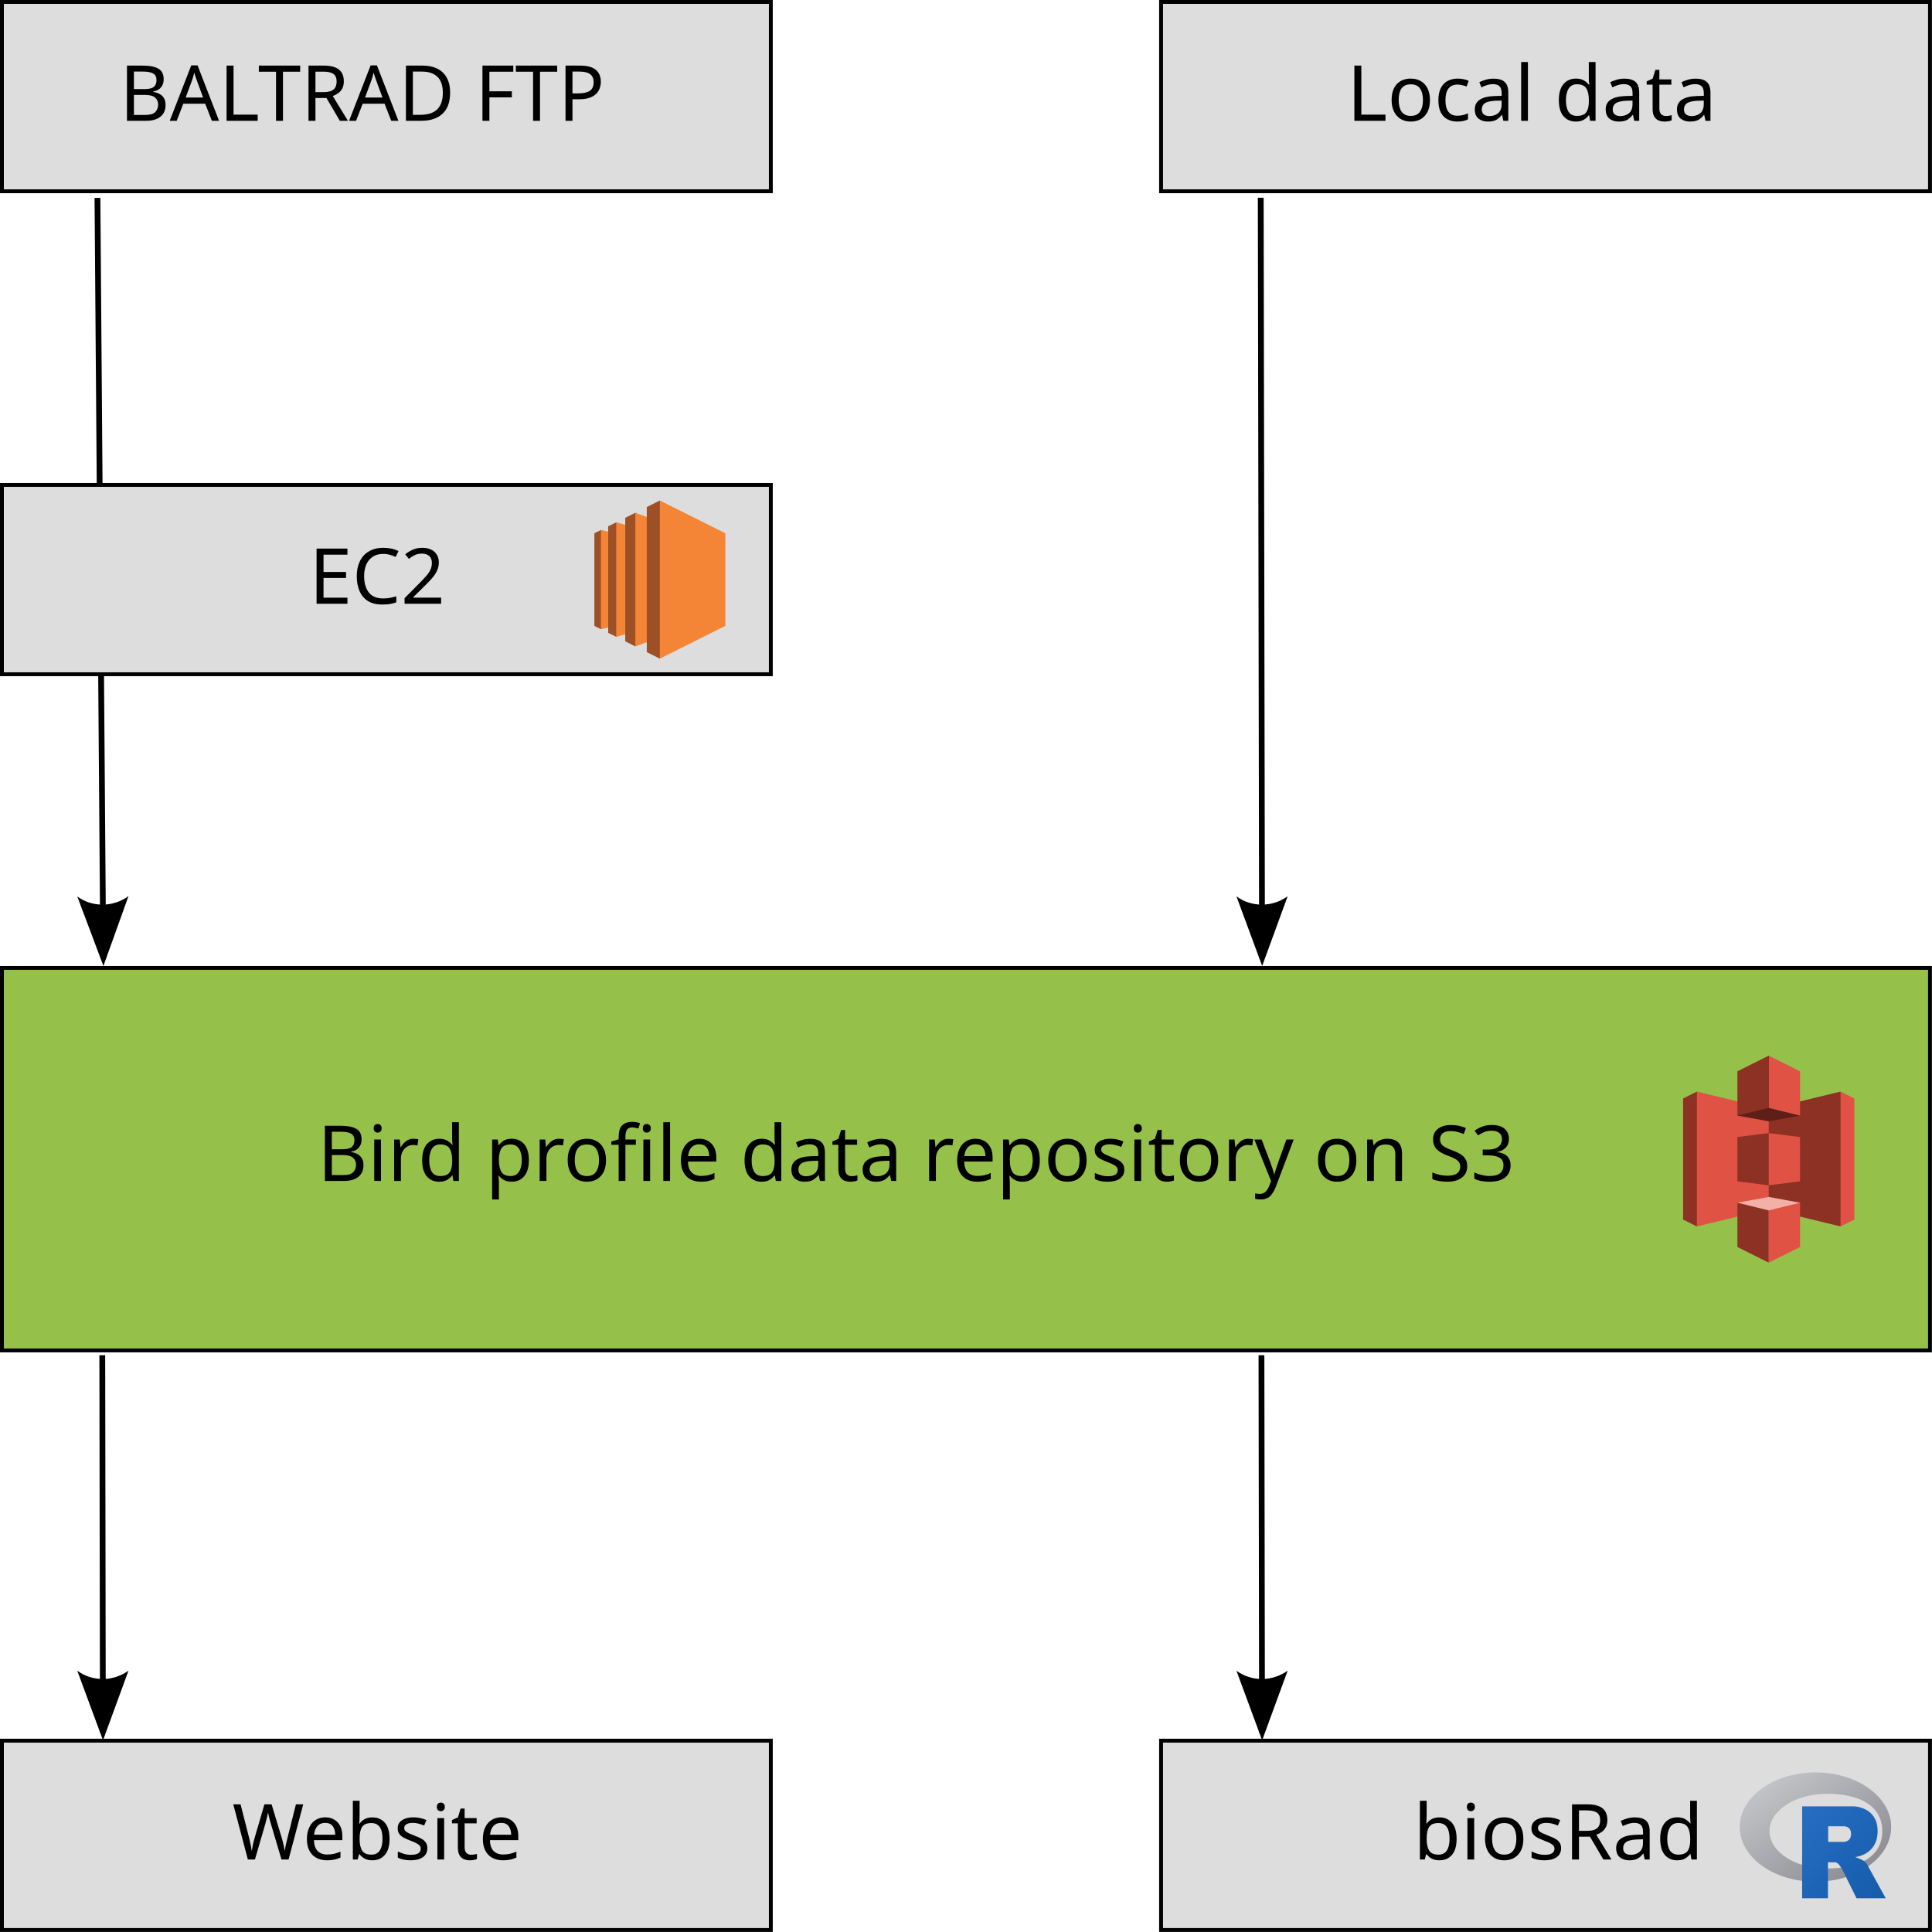
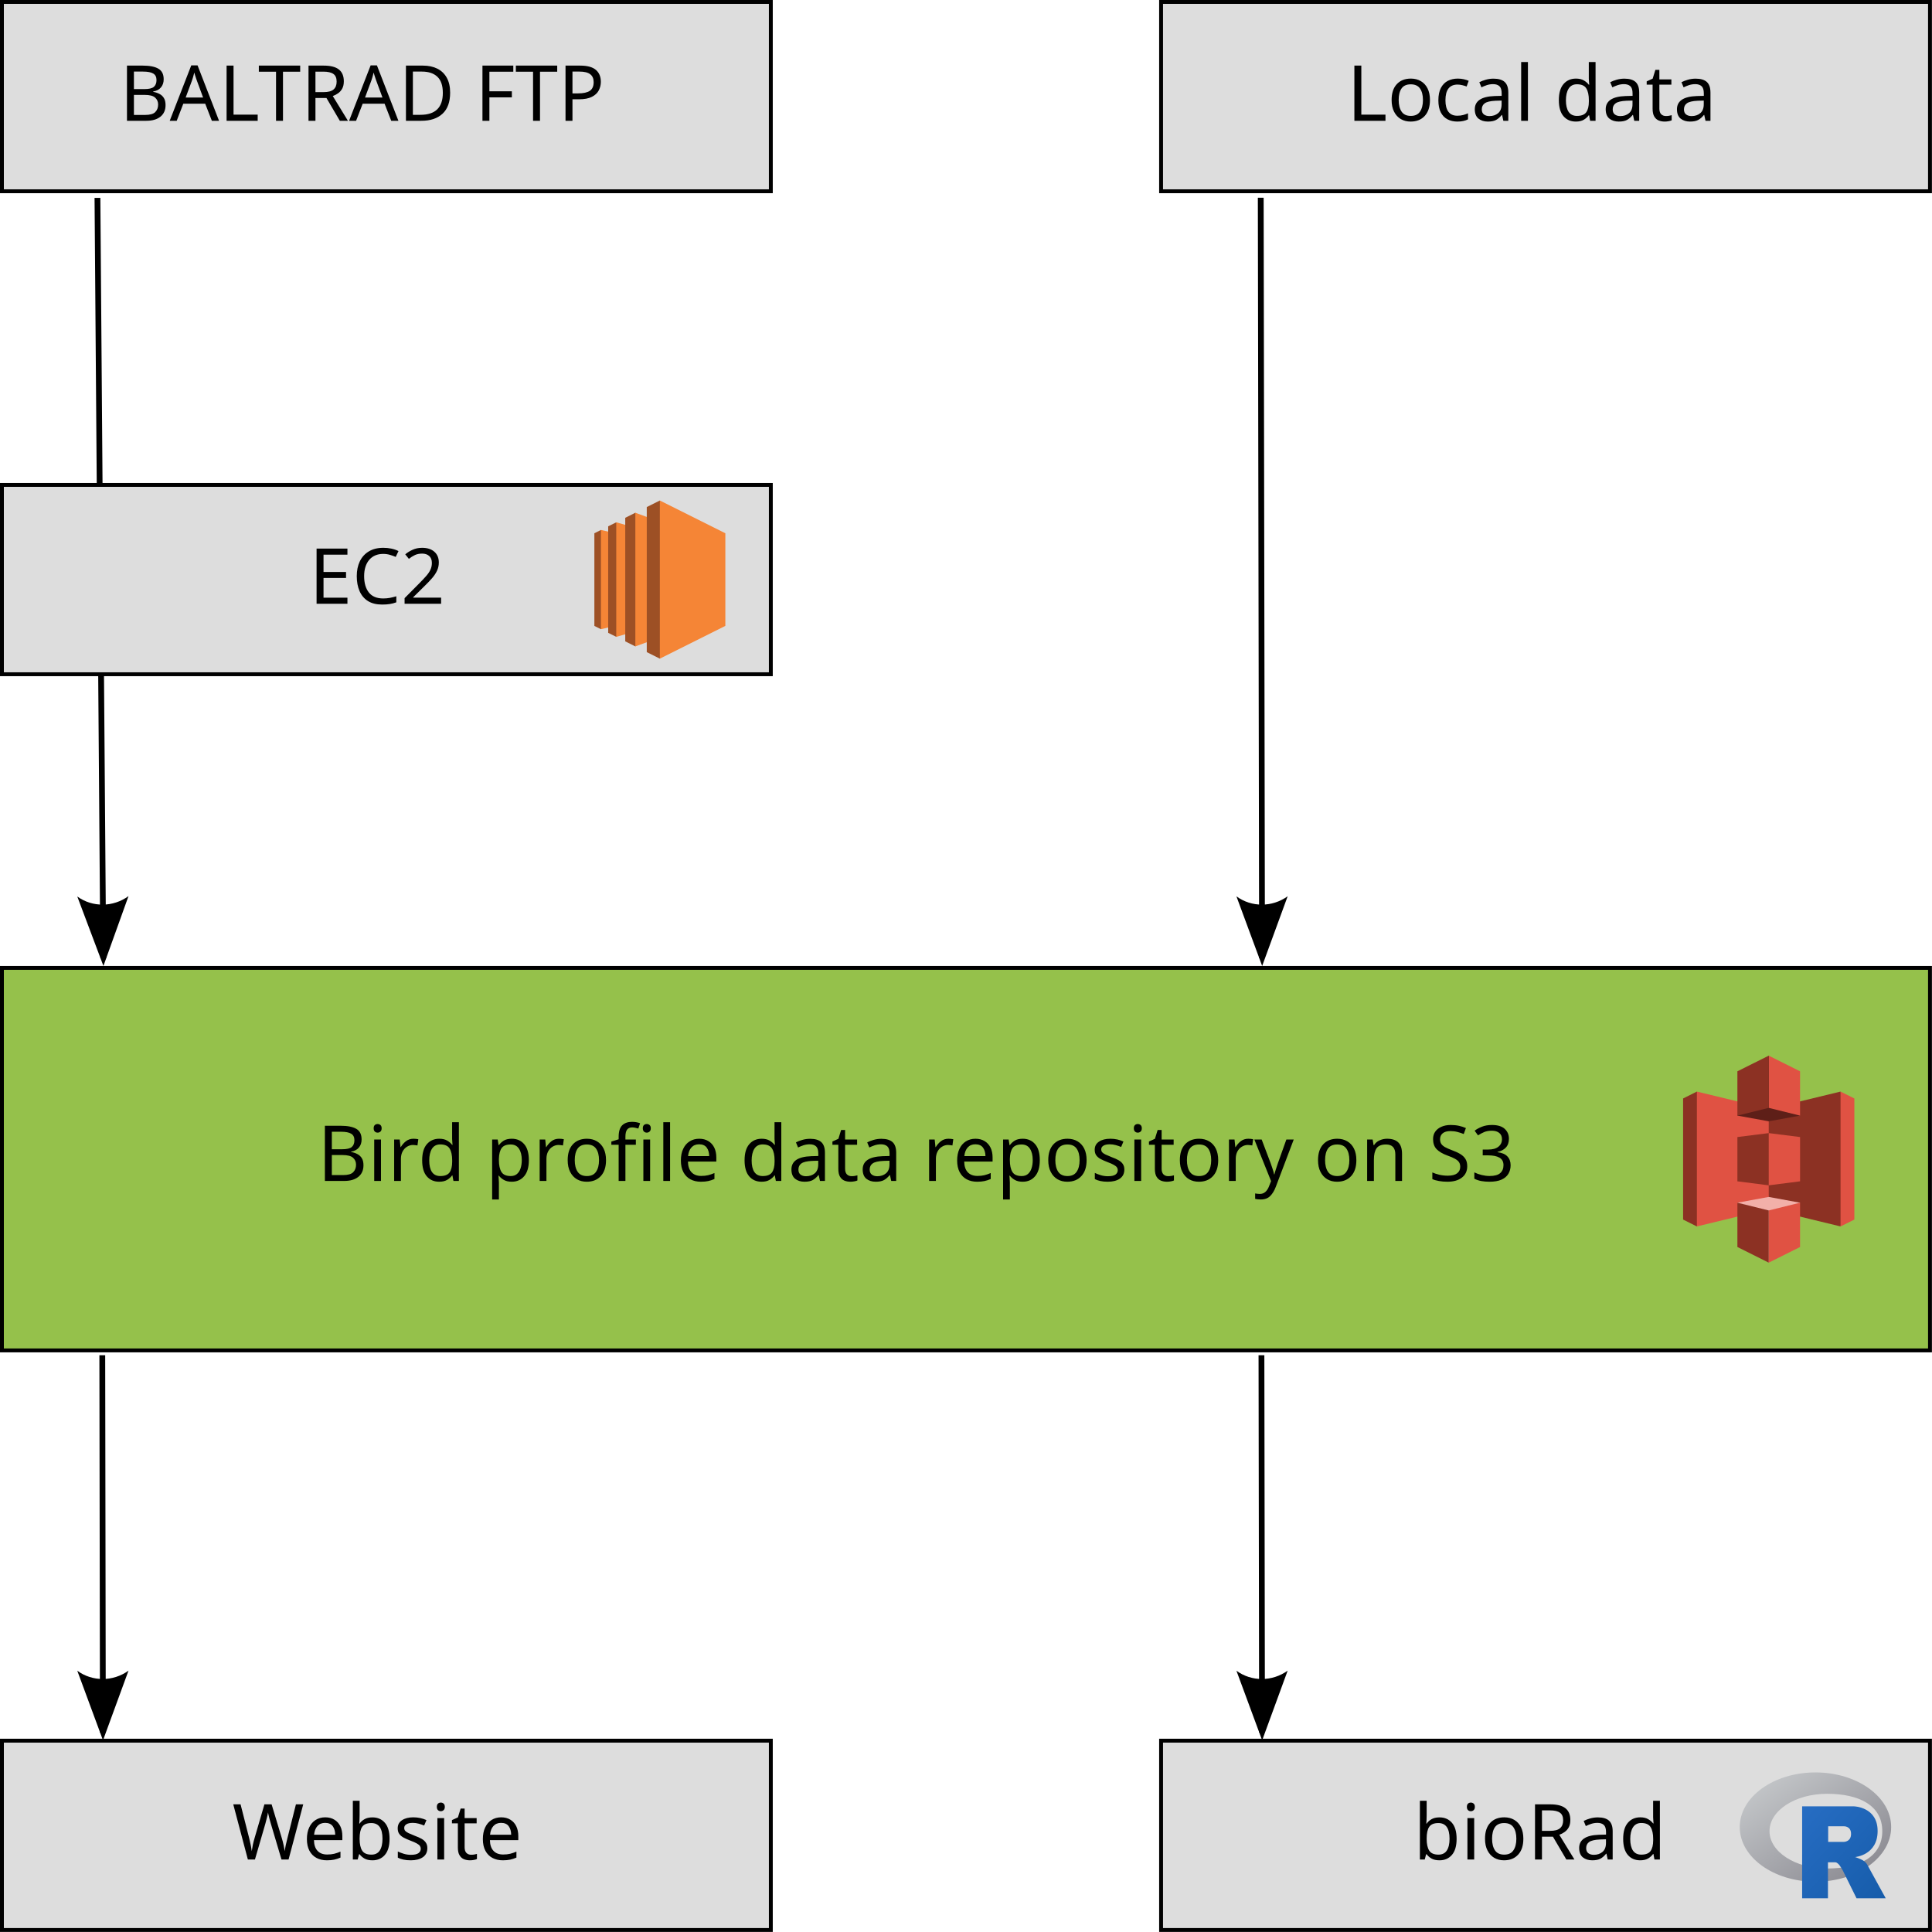
<svg xmlns="http://www.w3.org/2000/svg" xmlns:xlink="http://www.w3.org/1999/xlink" width="500.02" height="500" id="svg2" version="1.1">
  <defs id="defs4">
    <marker orient="auto" refY="0" refX="0" id="Arrow2Lstart" style="overflow:visible">
      <path id="path4300" style="fill-rule:evenodd;stroke-width:0.625;stroke-linejoin:round" d="M 8.719,4.034 -2.207,0.016 8.719,-4.002 c -1.745,2.372 -1.735,5.617 -6e-7,8.035 z" transform="matrix(1.1,0,0,1.1,1.1,0)" />
    </marker>
    <marker orient="auto" refY="0" refX="0" id="Arrow2Lend" style="overflow:visible">
      <path id="path4303" style="fill-rule:evenodd;stroke-width:0.625;stroke-linejoin:round" d="M 8.719,4.034 -2.207,0.016 8.719,-4.002 c -1.745,2.372 -1.735,5.617 -6e-7,8.035 z" transform="matrix(-1.1,0,0,-1.1,-1.1,0)" />
    </marker>
    <marker orient="auto" refY="0" refX="0" id="Arrow1Lstart" style="overflow:visible">
      <path id="path4282" d="M 0,0 5,-5 -12.5,0 5,5 0,0 z" style="fill-rule:evenodd;stroke:#000000;stroke-width:1pt" transform="matrix(0.8,0,0,0.8,10,0)" />
    </marker>
    <marker orient="auto" refY="0" refX="0" id="Arrow1Lend" style="overflow:visible">
      <path id="path4285" d="M 0,0 5,-5 -12.5,0 5,5 0,0 z" style="fill-rule:evenodd;stroke:#000000;stroke-width:1pt" transform="matrix(-0.8,0,0,-0.8,-10,0)" />
    </marker>
    <marker orient="auto" refY="0" refX="0" id="Arrow2Lend-2" style="overflow:visible">
      <path id="path4303-7" style="fill-rule:evenodd;stroke-width:0.625;stroke-linejoin:round" d="M 8.719,4.034 -2.207,0.016 8.719,-4.002 c -1.745,2.372 -1.735,5.617 -6e-7,8.035 z" transform="matrix(-1.1,0,0,-1.1,-1.1,0)" />
    </marker>
    <marker orient="auto" refY="0" refX="0" id="Arrow2Lend-0" style="overflow:visible">
      <path id="path4303-3" style="fill-rule:evenodd;stroke-width:0.625;stroke-linejoin:round" d="M 8.719,4.034 -2.207,0.016 8.719,-4.002 c -1.745,2.372 -1.735,5.617 -6e-7,8.035 z" transform="matrix(-1.1,0,0,-1.1,-1.1,0)" />
    </marker>
    <marker orient="auto" refY="0" refX="0" id="Arrow2Lend-8" style="overflow:visible">
      <path id="path4303-2" style="fill-rule:evenodd;stroke-width:0.625;stroke-linejoin:round" d="M 8.719,4.034 -2.207,0.016 8.719,-4.002 c -1.745,2.372 -1.735,5.617 -6e-7,8.035 z" transform="matrix(-1.1,0,0,-1.1,-1.1,0)" />
    </marker>
    <marker orient="auto" refY="0" refX="0" id="Arrow2Lend-5" style="overflow:visible">
      <path id="path4303-38" style="fill-rule:evenodd;stroke-width:0.625;stroke-linejoin:round" d="M 8.719,4.034 -2.207,0.016 8.719,-4.002 c -1.745,2.372 -1.735,5.617 -6e-7,8.035 z" transform="matrix(-1.1,0,0,-1.1,-1.1,0)" />
    </marker>
    <marker orient="auto" refY="0" refX="0" id="Arrow2Lend-9" style="overflow:visible">
      <path id="path4303-1" style="fill-rule:evenodd;stroke-width:0.625;stroke-linejoin:round" d="M 8.719,4.034 -2.207,0.016 8.719,-4.002 c -1.745,2.372 -1.735,5.617 -6e-7,8.035 z" transform="matrix(-1.1,0,0,-1.1,-1.1,0)" />
    </marker>
    <marker orient="auto" refY="0" refX="0" id="Arrow2Lend-86" style="overflow:visible">
      <path id="path4303-4" style="fill-rule:evenodd;stroke-width:0.625;stroke-linejoin:round" d="M 8.719,4.034 -2.207,0.016 8.719,-4.002 c -1.745,2.372 -1.735,5.617 -6e-7,8.035 z" transform="matrix(-1.1,0,0,-1.1,-1.1,0)" />
    </marker>
    <marker orient="auto" refY="0" refX="0" id="Arrow2Lend-92" style="overflow:visible">
      <path id="path4303-6" style="fill-rule:evenodd;stroke-width:0.625;stroke-linejoin:round" d="M 8.719,4.034 -2.207,0.016 8.719,-4.002 c -1.745,2.372 -1.735,5.617 -6e-7,8.035 z" transform="matrix(-1.1,0,0,-1.1,-1.1,0)" />
    </marker>
    <marker orient="auto" refY="0" refX="0" id="Arrow2Lstart-8" style="overflow:visible">
      <path id="path4300-6" style="fill-rule:evenodd;stroke-width:0.625;stroke-linejoin:round" d="M 8.719,4.034 -2.207,0.016 8.719,-4.002 c -1.745,2.372 -1.735,5.617 -6e-7,8.035 z" transform="matrix(1.1,0,0,1.1,1.1,0)" />
    </marker>
    <marker orient="auto" refY="0" refX="0" id="Arrow2Lend-6" style="overflow:visible">
      <path id="path4303-9" style="fill-rule:evenodd;stroke-width:0.625;stroke-linejoin:round" d="M 8.719,4.034 -2.207,0.016 8.719,-4.002 c -1.745,2.372 -1.735,5.617 -6e-7,8.035 z" transform="matrix(-1.1,0,0,-1.1,-1.1,0)" />
    </marker>
    <marker orient="auto" refY="0" refX="0" id="Arrow2Lend-87" style="overflow:visible">
      <path id="path4303-49" style="fill-rule:evenodd;stroke-width:0.625;stroke-linejoin:round" d="M 8.719,4.034 -2.207,0.016 8.719,-4.002 c -1.745,2.372 -1.735,5.617 -6e-7,8.035 z" transform="matrix(-1.1,0,0,-1.1,-1.1,0)" />
    </marker>
    <marker orient="auto" refY="0" refX="0" id="Arrow2Lend-4" style="overflow:visible">
      <path id="path4303-67" style="fill-rule:evenodd;stroke-width:0.625;stroke-linejoin:round" d="M 8.719,4.034 -2.207,0.016 8.719,-4.002 c -1.745,2.372 -1.735,5.617 -6e-7,8.035 z" transform="matrix(-1.1,0,0,-1.1,-1.1,0)" />
    </marker>
    <marker orient="auto" refY="0" refX="0" id="Arrow2Lstart-4" style="overflow:visible">
      <path id="path4300-9" style="fill-rule:evenodd;stroke-width:0.625;stroke-linejoin:round" d="M 8.719,4.034 -2.207,0.016 8.719,-4.002 c -1.745,2.372 -1.735,5.617 -6e-7,8.035 z" transform="matrix(1.1,0,0,1.1,1.1,0)" />
    </marker>
    <marker orient="auto" refY="0" refX="0" id="Arrow2Lend-1" style="overflow:visible">
      <path id="path4303-0" style="fill-rule:evenodd;stroke-width:0.625;stroke-linejoin:round" d="M 8.719,4.034 -2.207,0.016 8.719,-4.002 c -1.745,2.372 -1.735,5.617 -6e-7,8.035 z" transform="matrix(-1.1,0,0,-1.1,-1.1,0)" />
    </marker>
    <marker orient="auto" refY="0" refX="0" id="Arrow2Lstart-7" style="overflow:visible">
      <path id="path4300-7" style="fill-rule:evenodd;stroke-width:0.625;stroke-linejoin:round" d="M 8.719,4.034 -2.207,0.016 8.719,-4.002 c -1.745,2.372 -1.735,5.617 -6e-7,8.035 z" transform="matrix(1.1,0,0,1.1,1.1,0)" />
    </marker>
    <marker orient="auto" refY="0" refX="0" id="Arrow2Lend-43" style="overflow:visible">
      <path id="path4303-75" style="fill-rule:evenodd;stroke-width:0.625;stroke-linejoin:round" d="M 8.719,4.034 -2.207,0.016 8.719,-4.002 c -1.745,2.372 -1.735,5.617 -6e-7,8.035 z" transform="matrix(-1.1,0,0,-1.1,-1.1,0)" />
    </marker>
    <marker orient="auto" refY="0" refX="0" id="Arrow2Lstart-85" style="overflow:visible">
      <path id="path4300-4" style="fill-rule:evenodd;stroke-width:0.625;stroke-linejoin:round" d="M 8.719,4.034 -2.207,0.016 8.719,-4.002 c -1.745,2.372 -1.735,5.617 -6e-7,8.035 z" transform="matrix(1.1,0,0,1.1,1.1,0)" />
    </marker>
    <marker orient="auto" refY="0" refX="0" id="Arrow2Lend-50" style="overflow:visible">
      <path id="path4303-61" style="fill-rule:evenodd;stroke-width:0.625;stroke-linejoin:round" d="M 8.719,4.034 -2.207,0.016 8.719,-4.002 c -1.745,2.372 -1.735,5.617 -6e-7,8.035 z" transform="matrix(-1.1,0,0,-1.1,-1.1,0)" />
    </marker>
    <marker orient="auto" refY="0" refX="0" id="Arrow2Lend-57" style="overflow:visible">
      <path id="path4303-31" style="fill-rule:evenodd;stroke-width:0.625;stroke-linejoin:round" d="M 8.719,4.034 -2.207,0.016 8.719,-4.002 c -1.745,2.372 -1.735,5.617 -6e-7,8.035 z" transform="matrix(-1.1,0,0,-1.1,-1.1,0)" />
    </marker>
    <marker orient="auto" refY="0" refX="0" id="Arrow2Lend-3" style="overflow:visible">
      <path id="path4303-99" style="fill-rule:evenodd;stroke-width:0.625;stroke-linejoin:round" d="M 8.719,4.034 -2.207,0.016 8.719,-4.002 c -1.745,2.372 -1.735,5.617 -6e-7,8.035 z" transform="matrix(-1.1,0,0,-1.1,-1.1,0)" />
    </marker>
    <marker orient="auto" refY="0" refX="0" id="Arrow2Lend-42" style="overflow:visible">
      <path id="path4303-37" style="fill-rule:evenodd;stroke-width:0.625;stroke-linejoin:round" d="M 8.719,4.034 -2.207,0.016 8.719,-4.002 c -1.745,2.372 -1.735,5.617 -6e-7,8.035 z" transform="matrix(-1.1,0,0,-1.1,-1.1,0)" />
    </marker>
    <marker orient="auto" refY="0" refX="0" id="Arrow2Lend-66" style="overflow:visible">
      <path id="path4303-12" style="fill-rule:evenodd;stroke-width:0.625;stroke-linejoin:round" d="M 8.719,4.034 -2.207,0.016 8.719,-4.002 c -1.745,2.372 -1.735,5.617 -6e-7,8.035 z" transform="matrix(-1.1,0,0,-1.1,-1.1,0)" />
    </marker>
    <marker orient="auto" refY="0" refX="0" id="Arrow2Lend-04" style="overflow:visible">
      <path id="path4303-76" style="fill-rule:evenodd;stroke-width:0.625;stroke-linejoin:round" d="M 8.719,4.034 -2.207,0.016 8.719,-4.002 c -1.745,2.372 -1.735,5.617 -6e-7,8.035 z" transform="matrix(-1.1,0,0,-1.1,-1.1,0)" />
    </marker>
    <marker orient="auto" refY="0" refX="0" id="Arrow2Lend-01" style="overflow:visible">
      <path id="path4303-35" style="fill-rule:evenodd;stroke-width:0.625;stroke-linejoin:round" d="M 8.719,4.034 -2.207,0.016 8.719,-4.002 c -1.745,2.372 -1.735,5.617 -6e-7,8.035 z" transform="matrix(-1.1,0,0,-1.1,-1.1,0)" />
    </marker>
    <marker orient="auto" refY="0" refX="0" id="Arrow2Lend-82" style="overflow:visible">
      <path id="path4303-8" style="fill-rule:evenodd;stroke-width:0.625;stroke-linejoin:round" d="M 8.719,4.034 -2.207,0.016 8.719,-4.002 c -1.745,2.372 -1.735,5.617 -6e-7,8.035 z" transform="matrix(-1.1,0,0,-1.1,-1.1,0)" />
    </marker>
    <marker orient="auto" refY="0" refX="0" id="Arrow2Lend-20" style="overflow:visible">
      <path id="path4303-63" style="fill-rule:evenodd;stroke-width:0.625;stroke-linejoin:round" d="M 8.719,4.034 -2.207,0.016 8.719,-4.002 c -1.745,2.372 -1.735,5.617 -6e-7,8.035 z" transform="matrix(-1.1,0,0,-1.1,-1.1,0)" />
    </marker>
    <marker orient="auto" refY="0" refX="0" id="Arrow2Lend-34" style="overflow:visible">
      <path id="path4303-750" style="fill-rule:evenodd;stroke-width:0.625;stroke-linejoin:round" d="M 8.719,4.034 -2.207,0.016 8.719,-4.002 c -1.745,2.372 -1.735,5.617 -6e-7,8.035 z" transform="matrix(-1.1,0,0,-1.1,-1.1,0)" />
    </marker>
    <marker orient="auto" refY="0" refX="0" id="Arrow2Lend-49" style="overflow:visible">
      <path id="path4303-79" style="fill-rule:evenodd;stroke-width:0.625;stroke-linejoin:round" d="M 8.719,4.034 -2.207,0.016 8.719,-4.002 c -1.745,2.372 -1.735,5.617 -6e-7,8.035 z" transform="matrix(-1.1,0,0,-1.1,-1.1,0)" />
    </marker>
    <marker orient="auto" refY="0" refX="0" id="Arrow2Lend-207" style="overflow:visible">
      <path id="path4303-06" style="fill-rule:evenodd;stroke-width:0.625;stroke-linejoin:round" d="M 8.719,4.034 -2.207,0.016 8.719,-4.002 c -1.745,2.372 -1.735,5.617 -6e-7,8.035 z" transform="matrix(-1.1,0,0,-1.1,-1.1,0)" />
    </marker>
    <marker orient="auto" refY="0" refX="0" id="Arrow2Lend-51" style="overflow:visible">
      <path id="path4303-14" style="fill-rule:evenodd;stroke-width:0.625;stroke-linejoin:round" d="M 8.719,4.034 -2.207,0.016 8.719,-4.002 c -1.745,2.372 -1.735,5.617 -6e-7,8.035 z" transform="matrix(-1.1,0,0,-1.1,-1.1,0)" />
    </marker>
    <marker orient="auto" refY="0" refX="0" id="Arrow2Lend-61" style="overflow:visible">
      <path id="path4303-5" style="fill-rule:evenodd;stroke-width:0.625;stroke-linejoin:round" d="M 8.719,4.034 -2.207,0.016 8.719,-4.002 c -1.745,2.372 -1.735,5.617 -6e-7,8.035 z" transform="matrix(-1.1,0,0,-1.1,-1.1,0)" />
    </marker>
    <marker orient="auto" refY="0" refX="0" id="Arrow2Lend-341" style="overflow:visible">
      <path id="path4303-145" style="fill-rule:evenodd;stroke-width:0.625;stroke-linejoin:round" d="M 8.719,4.034 -2.207,0.016 8.719,-4.002 c -1.745,2.372 -1.735,5.617 -6e-7,8.035 z" transform="matrix(-1.1,0,0,-1.1,-1.1,0)" />
    </marker>
    <marker orient="auto" refY="0" refX="0" id="Arrow2Lend-05" style="overflow:visible">
      <path id="path4303-84" style="fill-rule:evenodd;stroke-width:0.625;stroke-linejoin:round" d="M 8.719,4.034 -2.207,0.016 8.719,-4.002 c -1.745,2.372 -1.735,5.617 -6e-7,8.035 z" transform="matrix(-1.1,0,0,-1.1,-1.1,0)" />
    </marker>
    <marker orient="auto" refY="0" refX="0" id="Arrow2Lend-28" style="overflow:visible">
      <path id="path4303-83" style="fill-rule:evenodd;stroke-width:0.625;stroke-linejoin:round" d="M 8.719,4.034 -2.207,0.016 8.719,-4.002 c -1.745,2.372 -1.735,5.617 -6e-7,8.035 z" transform="matrix(-1.1,0,0,-1.1,-1.1,0)" />
    </marker>
    <linearGradient gradientTransform="scale(1.221942,0.8183692)" id="gradientFill-1-36" x1="0.741" x2="590.863" y1="3.666" y2="593.787" gradientUnits="userSpaceOnUse" spreadMethod="pad">
      <stop offset="0" stop-color="rgb(203,206,208)" stop-opacity="1" id="stop7207" />
      <stop offset="1" stop-color="rgb(132,131,139)" stop-opacity="1" id="stop7209" />
    </linearGradient>
    <linearGradient gradientTransform="scale(0.9899476,1.010155)" id="gradientFill-2-7" x1="301.026" x2="703.067" y1="151.401" y2="553.442" gradientUnits="userSpaceOnUse" spreadMethod="pad">
      <stop offset="0" stop-color="rgb(39,109,195)" stop-opacity="1" id="stop7212" />
      <stop offset="1" stop-color="rgb(22,92,170)" stop-opacity="1" id="stop7214" />
    </linearGradient>
    <linearGradient xlink:href="#gradientFill-1-36" id="linearGradient5872" gradientUnits="userSpaceOnUse" gradientTransform="matrix(0.06640639,0,0,0.04793207,536.1206,923.4708)" spreadMethod="pad" x1="0.741" y1="3.666" x2="590.863" y2="593.787" />
    <linearGradient xlink:href="#gradientFill-2-7" id="linearGradient5874" gradientUnits="userSpaceOnUse" gradientTransform="matrix(0.05379865,0,0,0.05916498,536.1206,923.4708)" spreadMethod="pad" x1="301.026" y1="151.401" x2="703.067" y2="553.442" />
  </defs>
  <g id="layer1" transform="translate(-63.65096,-568.4053)">
    <g transform="translate(-16.25529,103.9783)" id="g3837-6-8">
      <path style="fill:none;stroke:#000000;stroke-width:1.5;stroke-linecap:butt;stroke-linejoin:miter;stroke-miterlimit:4;stroke-opacity:1;stroke-dasharray:none;marker-start:none;marker-end:url(#Arrow2Lend)" d="m 105.128,515.64 1.503,196.795" id="path5280-9-79" />
      <g transform="translate(-54.82819,-155.8894)" id="g5676-5-7">
        <rect style="fill:#dddddd;fill-opacity:1;stroke:#000000;stroke-width:1;stroke-miterlimit:4;stroke-opacity:1;stroke-dasharray:none" id="rect2985-4-1-7-7-3-0-5-1" width="199" height="49" x="135.234" y="-669.816" transform="scale(1,-1)" />
        <text xml:space="preserve" style="font-size:40px;font-style:normal;font-weight:normal;line-height:125%;letter-spacing:0px;word-spacing:0px;fill:#000000;fill-opacity:1;stroke:none;font-family:Sans" x="165.662" y="651.58" id="text6923">
          <tspan x="165.662" y="651.58" id="tspan6925" style="font-family:Verdana;-inkscape-font-specification:Verdana">
            <tspan x="165.662" y="651.58" style="font-size:20px;font-variant:normal;font-stretch:normal;font-family:Verdana;-inkscape-font-specification:Verdana" id="tspan6927">BALTRAD FTP</tspan>
          </tspan>
        </text>
      </g>
      <flowRoot xml:space="preserve" id="flowRoot5042" style="font-size:20px;font-style:normal;font-variant:normal;font-weight:normal;font-stretch:normal;text-align:start;line-height:125%;letter-spacing:0px;word-spacing:0px;writing-mode:lr-tb;text-anchor:start;fill:#000000;fill-opacity:1;stroke:none;font-family:Sans;-inkscape-font-specification:Sans" transform="translate(282.8516,719.6948)">
        <flowRegion id="flowRegion5044">
          <rect id="rect5046" width="194" height="53" x="-164" y="-63" style="font-size:20px;font-style:normal;font-variant:normal;font-weight:normal;font-stretch:normal;text-align:start;line-height:125%;writing-mode:lr-tb;text-anchor:start;font-family:Sans;-inkscape-font-specification:Sans" />
        </flowRegion>
        <flowPara style="font-size:20px;font-style:normal;font-variant:normal;font-weight:normal;font-stretch:normal;text-align:start;line-height:125%;writing-mode:lr-tb;text-anchor:start;font-family:Verdana;-inkscape-font-specification:Verdana" id="flowPara5062">daily file transfer</flowPara>
      </flowRoot>
      <g transform="translate(245.1718,-155.8894)" id="g5676-5-7-0">
        <rect style="fill:#dddddd;fill-opacity:1;stroke:#000000;stroke-width:1;stroke-miterlimit:4;stroke-opacity:1;stroke-dasharray:none" id="rect2985-4-1-7-7-3-0-5-1-5" width="199" height="49" x="135.234" y="-669.816" transform="scale(1,-1)" />
        <text xml:space="preserve" style="font-size:40px;font-style:normal;font-weight:normal;line-height:125%;letter-spacing:0px;word-spacing:0px;fill:#000000;fill-opacity:1;stroke:none;font-family:Sans" x="183.323" y="651.58" id="text6923-9">
          <tspan x="183.323" y="651.58" id="tspan6925-5">
            <tspan x="183.323" y="651.58" style="font-size:20px;font-variant:normal;font-stretch:normal;font-family:Verdana;-inkscape-font-specification:Verdana" id="tspan6927-7">Local data</tspan>
          </tspan>
        </text>
      </g>
      <path style="fill:none;stroke:#000000;stroke-width:1.5;stroke-linecap:butt;stroke-linejoin:miter;stroke-miterlimit:4;stroke-opacity:1;stroke-dasharray:none;marker-start:none;marker-end:url(#Arrow2Lend)" d="m 406.199,515.602 0.337,196.833" id="path5280-9-79-0" />
      <flowRoot xml:space="preserve" id="flowRoot5042-2" style="font-size:40px;font-style:normal;font-weight:normal;line-height:125%;letter-spacing:0px;word-spacing:0px;fill:#000000;fill-opacity:1;stroke:none;font-family:Sans" transform="translate(583.2422,651.9049)">
        <flowRegion id="flowRegion5044-3">
          <rect id="rect5046-5" width="120" height="54" x="-164" y="-63" />
        </flowRegion>
        <flowPara id="flowPara5050-2" style="font-size:20px;font-style:normal;font-variant:normal;font-weight:normal;font-stretch:normal;font-family:Verdana;-inkscape-font-specification:Verdana">ad hoc</flowPara>
        <flowPara style="font-size:20px;font-style:normal;font-variant:normal;font-weight:normal;font-stretch:normal;font-family:Verdana;-inkscape-font-specification:Verdana" id="flowPara5062-6">file transfer</flowPara>
      </flowRoot>
      <g transform="translate(-54.82819,294.1107)" id="g5676-5-7-5">
        <rect style="fill:#dddddd;fill-opacity:1;stroke:#000000;stroke-width:1;stroke-miterlimit:4;stroke-opacity:1;stroke-dasharray:none" id="rect2985-4-1-7-7-3-0-5-1-91" width="199" height="49" x="135.234" y="-669.816" transform="scale(1,-1)" />
        <text xml:space="preserve" style="font-size:40px;font-style:normal;font-weight:normal;line-height:125%;letter-spacing:0px;word-spacing:0px;fill:#000000;fill-opacity:1;stroke:none;font-family:Sans" x="194.871" y="651.58" id="text6923-86">
          <tspan x="194.871" y="651.58" id="tspan6925-4" style="font-family:Verdana;-inkscape-font-specification:Verdana">
            <tspan x="194.871" y="651.58" style="font-size:20px;font-variant:normal;font-stretch:normal;font-family:Verdana;-inkscape-font-specification:Verdana" id="tspan6927-2">Website</tspan>
          </tspan>
        </text>
      </g>
      <path style="fill:none;stroke:#000000;stroke-width:1.5;stroke-linecap:butt;stroke-linejoin:miter;stroke-miterlimit:4;stroke-opacity:1;stroke-dasharray:none;marker-start:none;marker-end:url(#Arrow2Lend)" d="m 106.381,815.177 0.153,97.676" id="path5280-9-79-8" />
      <flowRoot xml:space="preserve" id="flowRoot5042-6" style="font-size:40px;font-style:normal;font-weight:normal;line-height:125%;letter-spacing:0px;word-spacing:0px;fill:#000000;fill-opacity:1;stroke:none;font-family:Sans" transform="translate(282.0996,914.4014)">
        <flowRegion id="flowRegion5044-0">
          <rect id="rect5046-7" width="120" height="54" x="-164" y="-63" />
        </flowRegion>
        <flowPara style="font-size:20px;font-style:normal;font-variant:normal;font-weight:normal;font-stretch:normal;font-family:Verdana;-inkscape-font-specification:Verdana" id="flowPara5062-1">browse</flowPara>
      </flowRoot>
      <g id="g5981" transform="translate(0,50)">
        <rect style="fill:#95c14b;fill-opacity:1;stroke:#000000;stroke-width:1;stroke-miterlimit:4;stroke-opacity:1;stroke-dasharray:none" id="rect2985-4-1-7-7-3-0-5-1-9" width="499" height="99" x="80.406" y="-763.927" transform="scale(1,-1)" />
        <text xml:space="preserve" style="font-size:40px;font-style:normal;font-weight:normal;line-height:125%;letter-spacing:0px;word-spacing:0px;fill:#000000;fill-opacity:1;stroke:none;font-family:Sans" x="162.055" y="720.066" id="text6923-8">
          <tspan x="162.055" y="720.066" id="tspan6925-8">
            <tspan x="162.055" y="720.066" style="font-size:20px;font-variant:normal;font-stretch:normal;font-family:Verdana;-inkscape-font-specification:Verdana" id="tspan6927-4">Bird profile data repository on S3</tspan>
          </tspan>
        </text>
        <g id="g5564" transform="matrix(0.6533307,0,0,0.6533307,505.0028,681.7605)">
          <polygon id="polygon5566" points="21.54,23.23 16.08,25.96 16.08,73.93 21.54,76.66 34.94,49.94 21.54,23.23 " style="fill:#8c3123" />
          <polygon id="polygon5568" points="50,69.76 21.54,76.65 21.54,23.23 50,30.12 63.45,50.02 50,69.76 " style="fill:#e05243" />
          <polygon id="polygon5570" points="50,69.76 78.45,76.65 83.37,50.62 78.45,23.23 50,30.12 50,69.76 " style="fill:#8c3123" />
          <polygon id="polygon5572" points="78.45,76.66 78.45,23.23 78.45,23.23 83.92,25.96 83.92,73.93 " style="fill:#e05243" />
          <polygon id="polygon5574" points="37.59,58.78 50,60.37 59.84,50.02 50,39.68 37.59,41.24 37.59,58.78 " style="fill:#8c3123" />
          <polygon id="polygon5576" points="50,9 62.41,32.75 62.41,32.75 50,35.01 37.59,32.75 " style="fill:#5e1f18" />
          <polygon id="polygon5578" points="50,91 62.41,67.25 62.41,67.25 50,64.97 37.59,67.25 " style="fill:#f2b0a9" />
          <polygon id="polygon5580" points="62.41,15.2 62.41,32.75 62.41,32.75 50,29.68 50,9 " style="fill:#e05243" />
          <polygon id="polygon5582" points="37.59,15.2 37.59,32.75 37.59,32.75 50,29.68 50,9 " style="fill:#8c3123" />
          <polygon id="polygon5584" points="50,70.32 50,91 50,91 62.41,84.8 62.41,67.25 " style="fill:#e05243" />
          <polygon id="polygon5586" points="50,70.32 50,91 50,91 37.59,84.8 37.59,67.25 " style="fill:#8c3123" />
          <polygon id="polygon5588" points="62.41,41.24 62.41,58.78 62.41,58.78 50,60.37 50,39.68 " style="fill:#e05243" />
        </g>
      </g>
      <g transform="translate(245.1718,294.1107)" id="g5676-5-7-5-9">
        <rect style="fill:#dddddd;fill-opacity:1;stroke:#000000;stroke-width:1;stroke-miterlimit:4;stroke-opacity:1;stroke-dasharray:none" id="rect2985-4-1-7-7-3-0-5-1-91-9" width="199" height="49" x="135.234" y="-669.816" transform="scale(1,-1)" />
        <text xml:space="preserve" style="font-size:40px;font-style:normal;font-weight:normal;line-height:125%;letter-spacing:0px;word-spacing:0px;fill:#000000;fill-opacity:1;stroke:none;font-family:Sans" x="200.516" y="651.58" id="text6923-86-8">
          <tspan x="200.516" y="651.58" id="tspan6925-4-6" style="font-family:Verdana;-inkscape-font-specification:Verdana">
-             <tspan x="200.516" y="651.58" style="font-size:20px;font-variant:normal;font-stretch:normal;font-family:Verdana;-inkscape-font-specification:Verdana" id="tspan6927-2-4">biosRad</tspan>
+             <tspan x="200.516" y="651.58" style="font-size:20px;font-variant:normal;font-stretch:normal;font-family:Verdana;-inkscape-font-specification:Verdana" id="tspan6927-2-4">bioRad</tspan>
          </tspan>
        </text>
      </g>
      <path style="fill:none;stroke:#000000;stroke-width:1.5;stroke-linecap:butt;stroke-linejoin:miter;stroke-miterlimit:4;stroke-opacity:1;stroke-dasharray:none;marker-start:none;marker-end:url(#Arrow2Lend)" d="m 406.381,815.177 0.153,97.676" id="path5280-9-79-8-1" />
      <flowRoot xml:space="preserve" id="flowRoot5042-6-1" style="font-size:40px;font-style:normal;font-weight:normal;line-height:125%;letter-spacing:0px;word-spacing:0px;fill:#000000;fill-opacity:1;stroke:none;font-family:Sans" transform="translate(582.8516,914.4012)">
        <flowRegion id="flowRegion5044-0-7">
          <rect id="rect5046-7-5" width="120" height="54" x="-164" y="-63" />
        </flowRegion>
        <flowPara style="font-size:20px;font-style:normal;font-variant:normal;font-weight:normal;font-stretch:normal;font-family:Verdana;-inkscape-font-specification:Verdana" id="flowPara5062-1-0">download</flowPara>
      </flowRoot>
      <g id="g5836" transform="translate(-6,-0.5001898)">
        <path style="fill:url(#linearGradient5872);fill-rule:evenodd" id="path7216" d="m 555.764,951.932 c -10.821,0 -19.594,-6.332 -19.594,-14.143 0,-7.811 8.773,-14.143 19.594,-14.143 10.821,0 19.594,6.332 19.594,14.143 0,7.811 -8.772,14.143 -19.594,14.143 z m 2.999,-22.756 c -8.225,0 -14.893,4.329 -14.893,9.669 0,5.34 6.668,9.669 14.893,9.669 8.225,0 14.295,-2.959 14.295,-9.669 0,-6.707 -6.07,-9.669 -14.295,-9.669 z" />
        <path style="fill:url(#linearGradient5874);fill-rule:evenodd" id="path7218" d="m 566.01,945.552 c 0,0 1.186,0.386 1.875,0.761 0.239,0.13 0.653,0.391 0.951,0.732 0.292,0.335 0.435,0.674 0.435,0.674 l 4.674,8.493 -7.554,0.004 -3.532,-7.149 c 0,0 -0.723,-1.339 -1.168,-1.728 -0.371,-0.324 -0.53,-0.439 -0.897,-0.439 -0.256,0 -1.795,0 -1.795,0 l 10e-4,9.311 -6.684,0.003 0,-23.785 13.423,0 c 0,0 6.114,0.119 6.114,6.388 0,6.269 -5.842,6.736 -5.842,6.736 z m -2.907,-7.964 -4.047,-0.003 -0.002,4.044 4.049,-0.001 c 0,0 1.875,-0.006 1.875,-2.057 0,-2.092 -1.875,-1.983 -1.875,-1.983 z" />
      </g>
      <g id="g6000" transform="translate(0,25)">
        <g id="g5676-5-7-6" transform="translate(-54.82819,-55.88934)">
          <rect transform="scale(1,-1)" y="-669.816" x="135.234" height="49" width="199" id="rect2985-4-1-7-7-3-0-5-1-4" style="fill:#dddddd;fill-opacity:1;stroke:#000000;stroke-width:1;stroke-miterlimit:4;stroke-opacity:1;stroke-dasharray:none" />
          <text id="text6923-5" y="651.58" x="214.73" style="font-size:40px;font-style:normal;font-weight:normal;line-height:125%;letter-spacing:0px;word-spacing:0px;fill:#000000;fill-opacity:1;stroke:none;font-family:Sans" xml:space="preserve">
            <tspan style="font-family:Verdana;-inkscape-font-specification:Verdana" id="tspan6925-6" y="651.58" x="214.73">
              <tspan id="tspan6927-1" style="font-size:20px;font-variant:normal;font-stretch:normal;font-family:Verdana;-inkscape-font-specification:Verdana" y="651.58" x="214.73">EC2</tspan>
            </tspan>
          </text>
        </g>
        <g id="g5" transform="matrix(0.4971793,0,0,0.4971793,225.8244,564.568)">
          <polygon id="polygon7" points="19.33,24.17 19.33,24.17 15.91,25.88 15.91,74.12 19.33,75.83 33.17,51.25 " style="fill:#9d5025" />
          <polygon id="polygon9" points="27.3,73.96 19.33,75.83 19.33,24.17 27.3,25.99 27.3,73.96 " style="fill:#f58536" />
          <polygon id="polygon11" points="23.1,22.28 23.1,22.28 27.3,20.19 47.25,52.17 27.3,79.81 23.1,77.72 " style="fill:#9d5025" />
          <polygon id="polygon13" points="37.24,77 27.3,79.81 27.3,20.19 37.24,23.01 37.24,77 " style="fill:#f58536" />
          <polygon id="polygon15" points="31.98,17.84 31.98,17.84 37.24,15.21 66.67,55.67 37.24,84.79 31.98,82.16 " style="fill:#9d5025" />
          <polygon id="polygon17" points="49.99,80.13 37.24,84.79 37.24,15.21 49.99,19.88 49.99,80.13 " style="fill:#f58536" />
          <polygon id="polygon19" points="43.19,12.24 43.19,12.24 49.99,8.84 81.83,52.33 49.99,91.16 43.19,87.76 " style="fill:#9d5025" />
          <polygon id="polygon21" points="84.09,74.11 49.99,91.16 49.99,8.84 84.09,25.89 84.09,74.11 " style="fill:#f58536" />
        </g>
      </g>
    </g>
  </g>
</svg>
